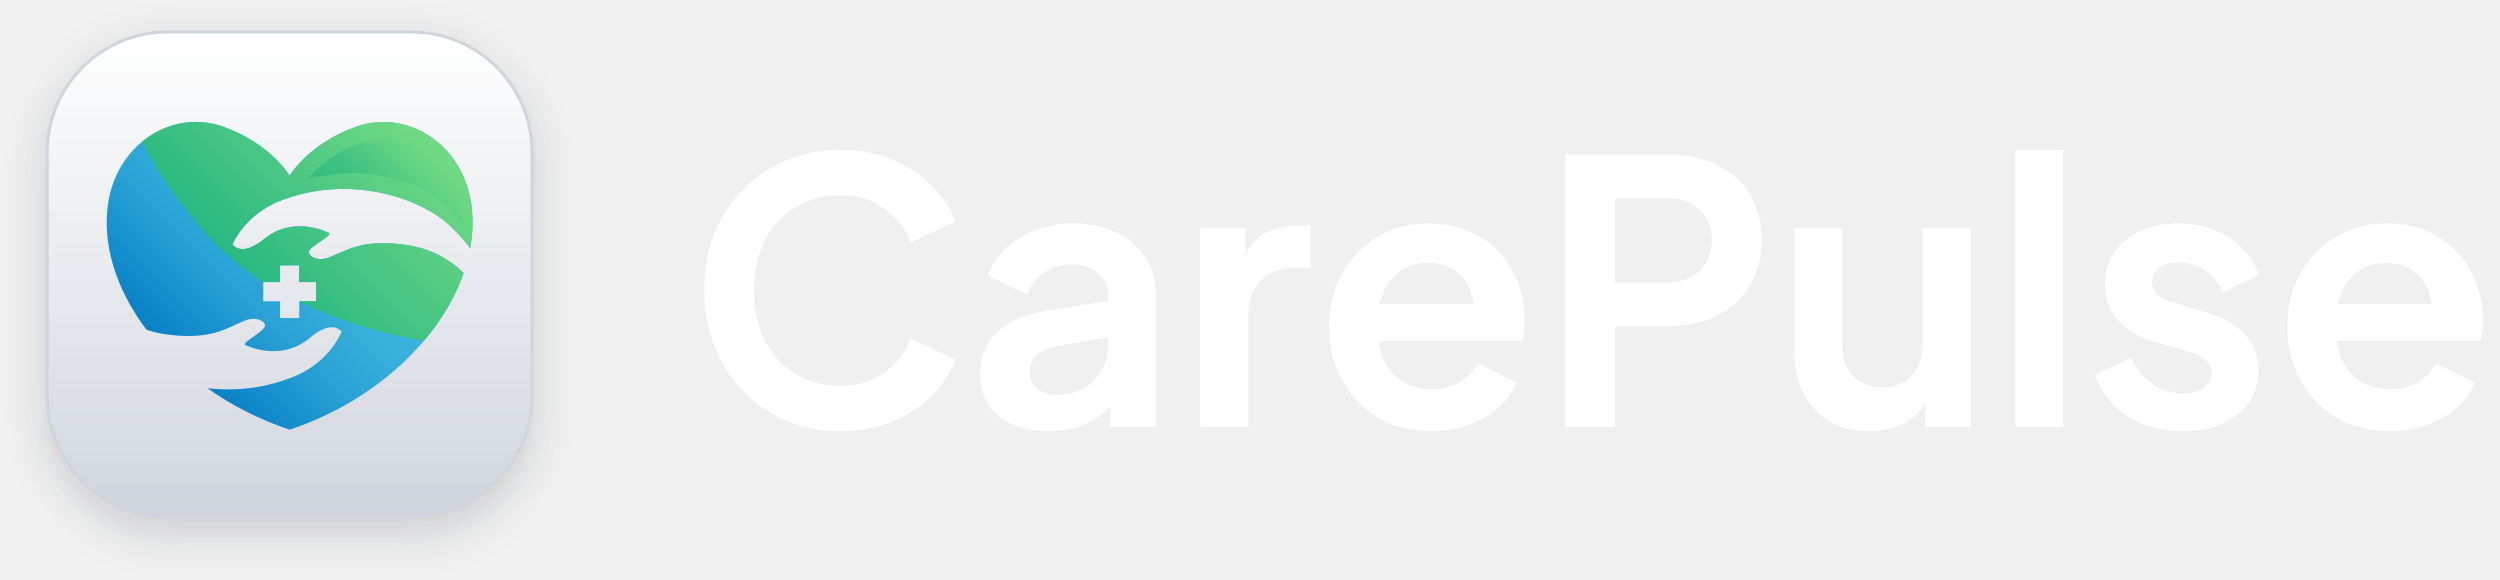
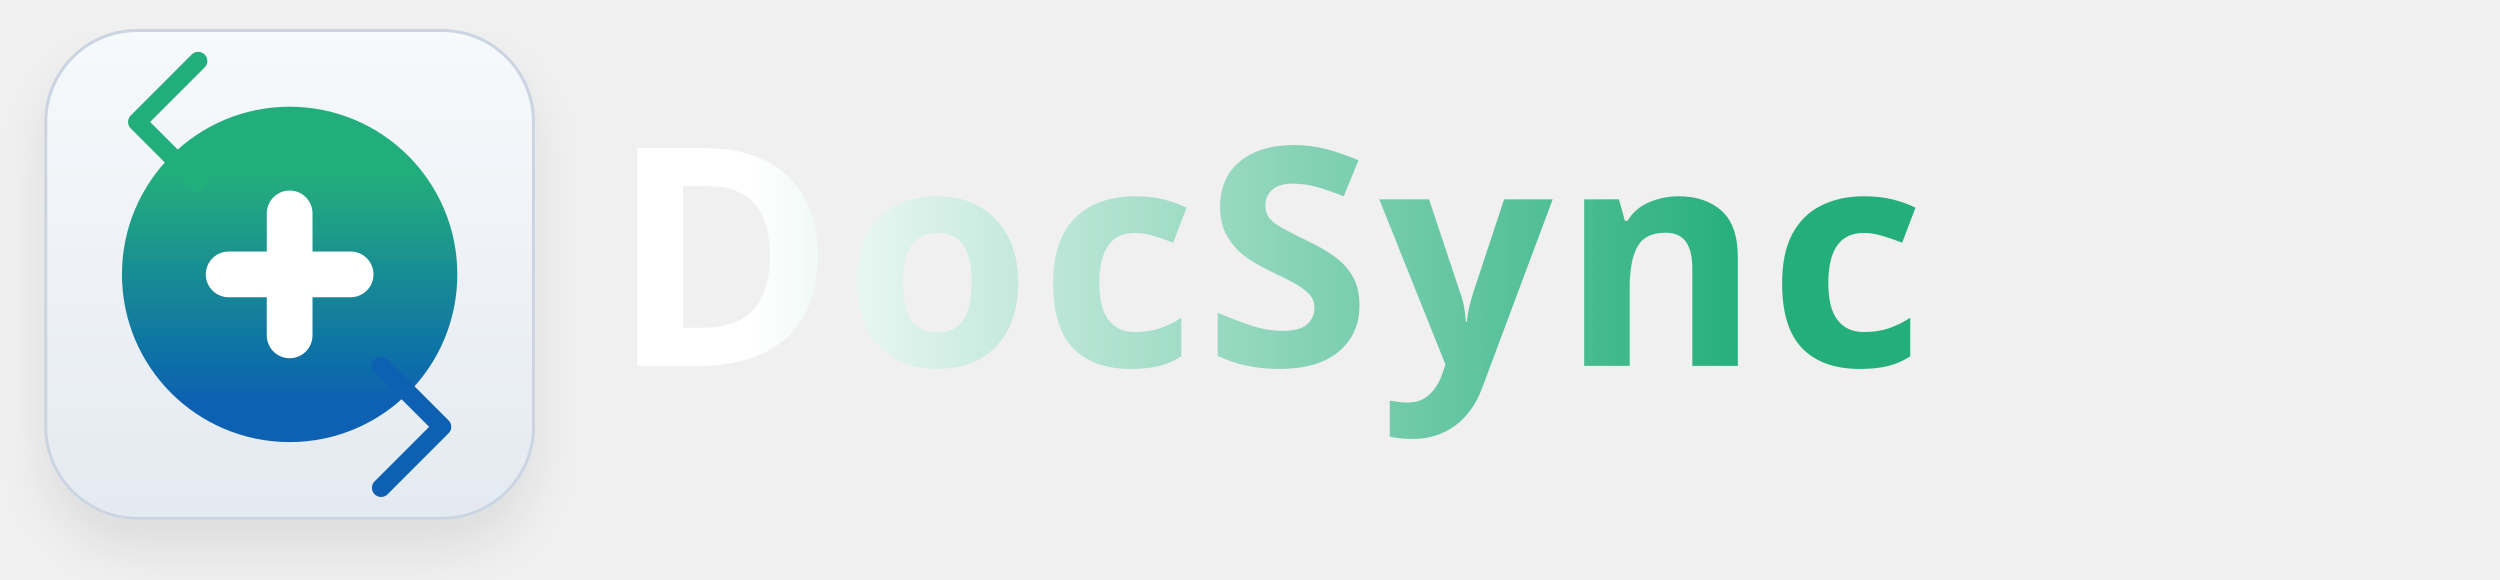
<svg xmlns="http://www.w3.org/2000/svg" width="164" height="38" viewBox="0 0 164 38" fill="none">
-   <g filter="url(#filter0_dd_4155_249)">
-     <rect x="3.1" y="2.1" width="31.8" height="31.8" rx="7.9" fill="white" />
-     <rect x="3.1" y="2.1" width="31.8" height="31.8" rx="7.9" fill="url(#paint0_linear_4155_249)" />
-     <rect x="3.1" y="2.1" width="31.8" height="31.8" rx="7.9" stroke="#D0D5DD" stroke-width="0.2" />
-     <path d="M18.355 13.183C22.71 11.45 27.474 12.818 29.637 14.913C30.106 15.367 30.504 15.828 30.845 16.285C31.039 15.211 31.055 14.14 30.868 13.105C30.185 9.326 26.619 7.186 23.423 8.291C20.241 9.392 19 11.532 19 11.532C19 11.532 17.759 9.392 14.578 8.291C11.381 7.186 7.816 9.327 7.133 13.105C6.628 15.894 7.584 18.939 9.61 21.63C10.037 21.773 10.485 21.881 10.959 21.943C13.798 22.316 14.818 21.557 16.018 21.049C16.814 20.711 17.413 21.094 17.384 21.363C17.339 21.779 15.769 22.489 16.106 22.639C17.435 23.228 19.072 23.233 20.305 22.18C21.838 20.871 22.411 21.766 22.411 21.766C22.411 21.766 21.65 23.708 19.358 24.672C17.446 25.476 15.442 25.674 13.611 25.468C15.19 26.585 17.003 27.52 19 28.188C24.71 26.278 28.928 22.187 30.415 17.91C29.407 16.916 28.172 16.299 26.699 16.076C23.867 15.647 22.832 16.386 21.623 16.871C20.82 17.193 20.229 16.798 20.263 16.53C20.316 16.115 21.9 15.435 21.566 15.279C20.249 14.663 18.613 14.626 17.358 15.655C15.8 16.933 15.245 16.027 15.245 16.027C15.245 16.027 16.044 14.101 18.355 13.183ZM17.271 18.505H18.371V17.405H19.63V18.505H20.73V19.764H19.63V20.864H18.371V19.764H17.271V18.505Z" fill="url(#paint1_linear_4155_249)" />
-     <path d="M17.271 18.505H18.371V17.405H19.63V18.505H20.73V19.764H19.638C21.26 20.583 24.238 21.803 27.818 22.345C28.996 20.952 29.881 19.443 30.414 17.91C29.407 16.916 28.171 16.3 26.699 16.076C23.867 15.647 22.832 16.386 21.623 16.871C20.82 17.193 20.228 16.798 20.263 16.53C20.316 16.115 21.9 15.435 21.566 15.279C20.249 14.663 18.612 14.626 17.358 15.655C15.8 16.933 15.244 16.027 15.244 16.027C15.244 16.027 16.044 14.101 18.354 13.182C22.71 11.45 27.474 12.818 29.637 14.913C30.106 15.367 30.504 15.827 30.845 16.285C31.039 15.21 31.055 14.14 30.868 13.105C30.184 9.326 26.619 7.185 23.423 8.291C20.241 9.392 19 11.532 19 11.532C19 11.532 17.759 9.392 14.577 8.291C12.752 7.659 10.807 8.088 9.346 9.275C10.032 10.744 10.836 12.117 13.125 14.877C14.987 17.122 17.271 18.505 17.271 18.505Z" fill="url(#paint2_linear_4155_249)" />
-     <path opacity="0.31" d="M27.277 9.649C24.271 8.139 21.169 10.489 20.185 11.73C21.882 11.372 23.367 11.189 25.246 11.584C28.025 12.168 29.065 13.171 30.306 14.654C30.087 11.907 28.352 10.19 27.277 9.649Z" fill="url(#paint3_linear_4155_249)" />
-   </g>
-   <path d="M55.128 28.288C53.848 28.288 52.664 28.056 51.576 27.592C50.504 27.128 49.56 26.48 48.744 25.648C47.944 24.816 47.32 23.84 46.872 22.72C46.424 21.6 46.2 20.376 46.2 19.048C46.2 17.72 46.416 16.496 46.848 15.376C47.296 14.24 47.92 13.264 48.72 12.448C49.536 11.616 50.488 10.976 51.576 10.528C52.664 10.064 53.848 9.832 55.128 9.832C56.408 9.832 57.552 10.048 58.56 10.48C59.584 10.912 60.448 11.488 61.152 12.208C61.856 12.912 62.36 13.688 62.664 14.536L59.736 15.904C59.4 15.008 58.832 14.272 58.032 13.696C57.232 13.104 56.264 12.808 55.128 12.808C54.008 12.808 53.016 13.072 52.152 13.6C51.304 14.128 50.64 14.856 50.16 15.784C49.696 16.712 49.464 17.8 49.464 19.048C49.464 20.296 49.696 21.392 50.16 22.336C50.64 23.264 51.304 23.992 52.152 24.52C53.016 25.048 54.008 25.312 55.128 25.312C56.264 25.312 57.232 25.024 58.032 24.448C58.832 23.856 59.4 23.112 59.736 22.216L62.664 23.584C62.36 24.432 61.856 25.216 61.152 25.936C60.448 26.64 59.584 27.208 58.56 27.64C57.552 28.072 56.408 28.288 55.128 28.288ZM68.776 28.288C67.864 28.288 67.072 28.136 66.4 27.832C65.728 27.528 65.208 27.096 64.84 26.536C64.472 25.96 64.288 25.296 64.288 24.544C64.288 23.824 64.448 23.184 64.768 22.624C65.088 22.048 65.584 21.568 66.256 21.184C66.928 20.8 67.776 20.528 68.8 20.368L73.072 19.672V22.072L69.4 22.696C68.776 22.808 68.312 23.008 68.008 23.296C67.704 23.584 67.552 23.96 67.552 24.424C67.552 24.872 67.72 25.232 68.056 25.504C68.408 25.76 68.84 25.888 69.352 25.888C70.008 25.888 70.584 25.752 71.08 25.48C71.592 25.192 71.984 24.8 72.256 24.304C72.544 23.808 72.688 23.264 72.688 22.672V19.312C72.688 18.752 72.464 18.288 72.016 17.92C71.584 17.536 71.008 17.344 70.288 17.344C69.616 17.344 69.016 17.528 68.488 17.896C67.976 18.248 67.6 18.72 67.36 19.312L64.792 18.064C65.048 17.376 65.448 16.784 65.992 16.288C66.552 15.776 67.208 15.376 67.96 15.088C68.712 14.8 69.528 14.656 70.408 14.656C71.48 14.656 72.424 14.856 73.24 15.256C74.056 15.64 74.688 16.184 75.136 16.888C75.6 17.576 75.832 18.384 75.832 19.312V28H72.856V25.768L73.528 25.72C73.192 26.28 72.792 26.752 72.328 27.136C71.864 27.504 71.336 27.792 70.744 28C70.152 28.192 69.496 28.288 68.776 28.288ZM78.737 28V14.944H81.689V17.848L81.449 17.416C81.753 16.44 82.225 15.76 82.865 15.376C83.521 14.992 84.305 14.8 85.217 14.8H85.985V17.584H84.857C83.961 17.584 83.241 17.864 82.697 18.424C82.153 18.968 81.881 19.736 81.881 20.728V28H78.737ZM93.906 28.288C92.562 28.288 91.386 27.984 90.378 27.376C89.37 26.768 88.586 25.944 88.026 24.904C87.466 23.864 87.186 22.712 87.186 21.448C87.186 20.136 87.466 18.976 88.026 17.968C88.602 16.944 89.378 16.136 90.354 15.544C91.346 14.952 92.45 14.656 93.666 14.656C94.69 14.656 95.586 14.824 96.354 15.16C97.138 15.496 97.802 15.96 98.346 16.552C98.89 17.144 99.306 17.824 99.594 18.592C99.882 19.344 100.026 20.16 100.026 21.04C100.026 21.264 100.01 21.496 99.978 21.736C99.962 21.976 99.922 22.184 99.858 22.36H89.778V19.96H98.082L96.594 21.088C96.738 20.352 96.698 19.696 96.474 19.12C96.266 18.544 95.914 18.088 95.418 17.752C94.938 17.416 94.354 17.248 93.666 17.248C93.01 17.248 92.426 17.416 91.914 17.752C91.402 18.072 91.01 18.552 90.738 19.192C90.482 19.816 90.386 20.576 90.45 21.472C90.386 22.272 90.49 22.984 90.762 23.608C91.05 24.216 91.466 24.688 92.01 25.024C92.57 25.36 93.21 25.528 93.93 25.528C94.65 25.528 95.258 25.376 95.754 25.072C96.266 24.768 96.666 24.36 96.954 23.848L99.498 25.096C99.242 25.72 98.842 26.272 98.298 26.752C97.754 27.232 97.106 27.608 96.354 27.88C95.618 28.152 94.802 28.288 93.906 28.288ZM102.673 28V10.12H109.345C110.561 10.12 111.633 10.344 112.561 10.792C113.505 11.224 114.241 11.864 114.769 12.712C115.297 13.544 115.561 14.56 115.561 15.76C115.561 16.944 115.289 17.96 114.745 18.808C114.217 19.64 113.489 20.28 112.561 20.728C111.633 21.176 110.561 21.4 109.345 21.4H105.937V28H102.673ZM105.937 18.52H109.393C109.985 18.52 110.497 18.408 110.929 18.184C111.361 17.944 111.697 17.616 111.937 17.2C112.177 16.784 112.297 16.304 112.297 15.76C112.297 15.2 112.177 14.72 111.937 14.32C111.697 13.904 111.361 13.584 110.929 13.36C110.497 13.12 109.985 13 109.393 13H105.937V18.52ZM122.628 28.288C121.62 28.288 120.74 28.064 119.988 27.616C119.252 27.168 118.684 26.544 118.284 25.744C117.9 24.944 117.708 24.008 117.708 22.936V14.944H120.852V22.672C120.852 23.216 120.956 23.696 121.164 24.112C121.388 24.512 121.7 24.832 122.1 25.072C122.516 25.296 122.98 25.408 123.492 25.408C124.004 25.408 124.46 25.296 124.86 25.072C125.26 24.832 125.572 24.504 125.796 24.088C126.02 23.672 126.132 23.176 126.132 22.6V14.944H129.276V28H126.3V25.432L126.564 25.888C126.26 26.688 125.756 27.288 125.052 27.688C124.364 28.088 123.556 28.288 122.628 28.288ZM132.198 28V9.832H135.342V28H132.198ZM143.213 28.288C141.821 28.288 140.605 27.96 139.565 27.304C138.541 26.632 137.837 25.728 137.453 24.592L139.805 23.464C140.141 24.2 140.605 24.776 141.197 25.192C141.805 25.608 142.477 25.816 143.213 25.816C143.789 25.816 144.245 25.688 144.581 25.432C144.917 25.176 145.085 24.84 145.085 24.424C145.085 24.168 145.013 23.96 144.869 23.8C144.741 23.624 144.557 23.48 144.317 23.368C144.093 23.24 143.845 23.136 143.573 23.056L141.437 22.456C140.333 22.136 139.493 21.648 138.917 20.992C138.357 20.336 138.077 19.56 138.077 18.664C138.077 17.864 138.277 17.168 138.677 16.576C139.093 15.968 139.661 15.496 140.381 15.16C141.117 14.824 141.957 14.656 142.901 14.656C144.133 14.656 145.221 14.952 146.165 15.544C147.109 16.136 147.781 16.968 148.181 18.04L145.781 19.168C145.557 18.576 145.181 18.104 144.653 17.752C144.125 17.4 143.533 17.224 142.877 17.224C142.349 17.224 141.933 17.344 141.629 17.584C141.325 17.824 141.173 18.136 141.173 18.52C141.173 18.76 141.237 18.968 141.365 19.144C141.493 19.32 141.669 19.464 141.893 19.576C142.133 19.688 142.405 19.792 142.709 19.888L144.797 20.512C145.869 20.832 146.693 21.312 147.269 21.952C147.861 22.592 148.157 23.376 148.157 24.304C148.157 25.088 147.949 25.784 147.533 26.392C147.117 26.984 146.541 27.448 145.805 27.784C145.069 28.12 144.205 28.288 143.213 28.288ZM156.765 28.288C155.421 28.288 154.245 27.984 153.237 27.376C152.229 26.768 151.445 25.944 150.885 24.904C150.325 23.864 150.045 22.712 150.045 21.448C150.045 20.136 150.325 18.976 150.885 17.968C151.461 16.944 152.237 16.136 153.213 15.544C154.205 14.952 155.309 14.656 156.525 14.656C157.549 14.656 158.445 14.824 159.213 15.16C159.997 15.496 160.661 15.96 161.205 16.552C161.749 17.144 162.165 17.824 162.453 18.592C162.741 19.344 162.885 20.16 162.885 21.04C162.885 21.264 162.869 21.496 162.837 21.736C162.821 21.976 162.781 22.184 162.717 22.36H152.637V19.96H160.941L159.453 21.088C159.597 20.352 159.557 19.696 159.333 19.12C159.125 18.544 158.773 18.088 158.277 17.752C157.797 17.416 157.213 17.248 156.525 17.248C155.869 17.248 155.285 17.416 154.773 17.752C154.261 18.072 153.869 18.552 153.597 19.192C153.341 19.816 153.245 20.576 153.309 21.472C153.245 22.272 153.349 22.984 153.621 23.608C153.909 24.216 154.325 24.688 154.869 25.024C155.429 25.36 156.069 25.528 156.789 25.528C157.509 25.528 158.117 25.376 158.613 25.072C159.125 24.768 159.525 24.36 159.813 23.848L162.357 25.096C162.101 25.72 161.701 26.272 161.157 26.752C160.613 27.232 159.965 27.608 159.213 27.88C158.477 28.152 157.661 28.288 156.765 28.288Z" fill="white" />
  <defs>
-     <filter id="filter0_dd_4155_249" x="0" y="0" width="38" height="38" filterUnits="userSpaceOnUse" color-interpolation-filters="sRGB">
-       <feFlood flood-opacity="0" result="BackgroundImageFix" />
-       <feColorMatrix in="SourceAlpha" type="matrix" values="0 0 0 0 0 0 0 0 0 0 0 0 0 0 0 0 0 0 127 0" result="hardAlpha" />
-       <feOffset dy="1" />
-       <feGaussianBlur stdDeviation="1" />
-       <feColorMatrix type="matrix" values="0 0 0 0 0.063 0 0 0 0 0.094 0 0 0 0 0.157 0 0 0 0.06 0" />
-       <feBlend mode="normal" in2="BackgroundImageFix" result="effect1_dropShadow_4155_249" />
-       <feColorMatrix in="SourceAlpha" type="matrix" values="0 0 0 0 0 0 0 0 0 0 0 0 0 0 0 0 0 0 127 0" result="hardAlpha" />
-       <feOffset dy="1" />
-       <feGaussianBlur stdDeviation="1.5" />
-       <feColorMatrix type="matrix" values="0 0 0 0 0.063 0 0 0 0 0.094 0 0 0 0 0.157 0 0 0 0.1 0" />
-       <feBlend mode="normal" in2="effect1_dropShadow_4155_249" result="effect2_dropShadow_4155_249" />
-       <feBlend mode="normal" in="SourceGraphic" in2="effect2_dropShadow_4155_249" result="shape" />
+     <filter id="shadow" x="-20%" y="-20%" width="140%" height="140%" filterUnits="userSpaceOnUse" color-interpolation-filters="sRGB">
+       <feDropShadow dx="0" dy="1" stdDeviation="1" flood-color="#0F172A" flood-opacity="0.1" />
+       <feDropShadow dx="0" dy="2" stdDeviation="1.5" flood-color="#0F172A" flood-opacity="0.08" />
    </filter>
-     <linearGradient id="paint0_linear_4155_249" x1="19" y1="2" x2="19" y2="34" gradientUnits="userSpaceOnUse">
-       <stop stop-color="white" />
-       <stop offset="1" stop-color="#D0D5DD" />
+     <linearGradient id="iconGradient" x1="0%" y1="0%" x2="0%" y2="100%" gradientUnits="userSpaceOnUse">
+       <stop offset="0%" stop-color="#24ae7c" />
+       <stop offset="30%" stop-color="#24ae7c" />
+       <stop offset="70%" stop-color="#0860b2ff" />
+       <stop offset="100%" stop-color="#0860b2ff" />
    </linearGradient>
-     <linearGradient id="paint1_linear_4155_249" x1="10.199" y1="24.214" x2="27.835" y2="6.578" gradientUnits="userSpaceOnUse">
-       <stop stop-color="#0076C1" />
-       <stop offset="0.074" stop-color="#0B82C6" />
-       <stop offset="0.277" stop-color="#269ED3" />
-       <stop offset="0.455" stop-color="#36AFDA" />
-       <stop offset="0.587" stop-color="#3CB5DD" />
+     <linearGradient id="bgGradient" x1="50%" y1="0%" x2="50%" y2="100%" gradientUnits="userSpaceOnUse">
+       <stop offset="0%" stop-color="#F8FAFC" />
+       <stop offset="100%" stop-color="#E2E8F0" />
    </linearGradient>
-     <linearGradient id="paint2_linear_4155_249" x1="10.139" y1="24.254" x2="27.827" y2="6.565" gradientUnits="userSpaceOnUse">
-       <stop stop-color="#00A482" />
-       <stop offset="1" stop-color="#79DD83" />
-     </linearGradient>
-     <linearGradient id="paint3_linear_4155_249" x1="24.861" y1="13.507" x2="28.529" y2="10.113" gradientUnits="userSpaceOnUse">
-       <stop stop-color="#00A482" />
-       <stop offset="1" stop-color="#79DD83" />
+     <linearGradient id="textGradient" x1="0%" y1="0%" x2="100%" y2="0%" gradientUnits="userSpaceOnUse">
+       <stop offset="0%" stop-color="white" />
+       <stop offset="30%" stop-color="white" />
+       <stop offset="70%" stop-color="#24ae7c" />
+       <stop offset="100%" stop-color="#24ae7c" />
    </linearGradient>
  </defs>
+   <g filter="url(#shadow)">
+     <rect x="3" y="2" width="32" height="32" rx="6" fill="url(#bgGradient)" />
+     <rect x="3" y="2" width="32" height="32" rx="6" stroke="#CBD5E1" stroke-width="0.2" />
+     <circle cx="19" cy="18" r="11" fill="url(#iconGradient)" />
+     <path d="M19 14V22M15 18H23" stroke="white" stroke-width="3" stroke-linecap="round" />
+     <path d="M13 12L9 8L13 4" stroke="#24ae7c" stroke-width="1.2" stroke-linecap="round" stroke-linejoin="round" />
+     <path d="M25 24L29 28L25 32" stroke="#0860b2ff" stroke-width="1.2" stroke-linecap="round" stroke-linejoin="round" />
+   </g>
+   <text x="40" y="24" font-family="'Segoe UI', system-ui, -apple-system, sans-serif" font-size="20" font-weight="600" letter-spacing="0.5" fill="url(#textGradient)">DocSync</text>
</svg>
